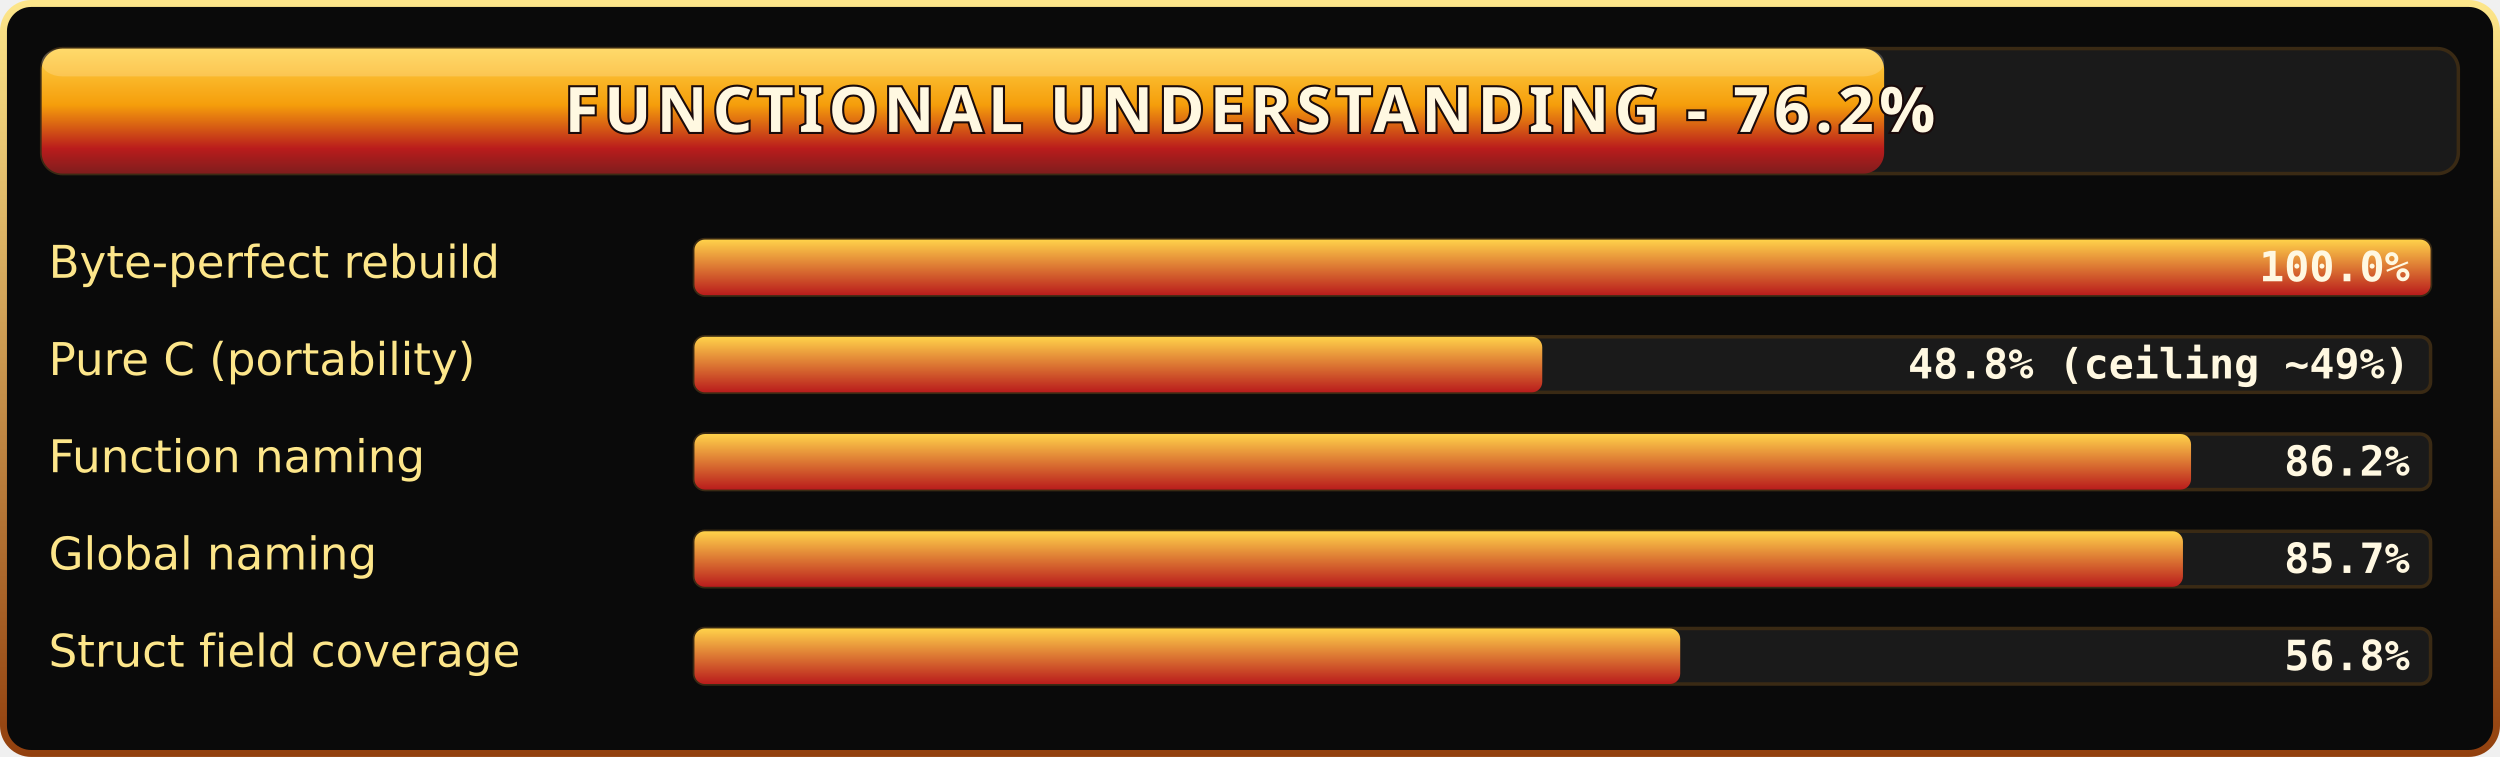
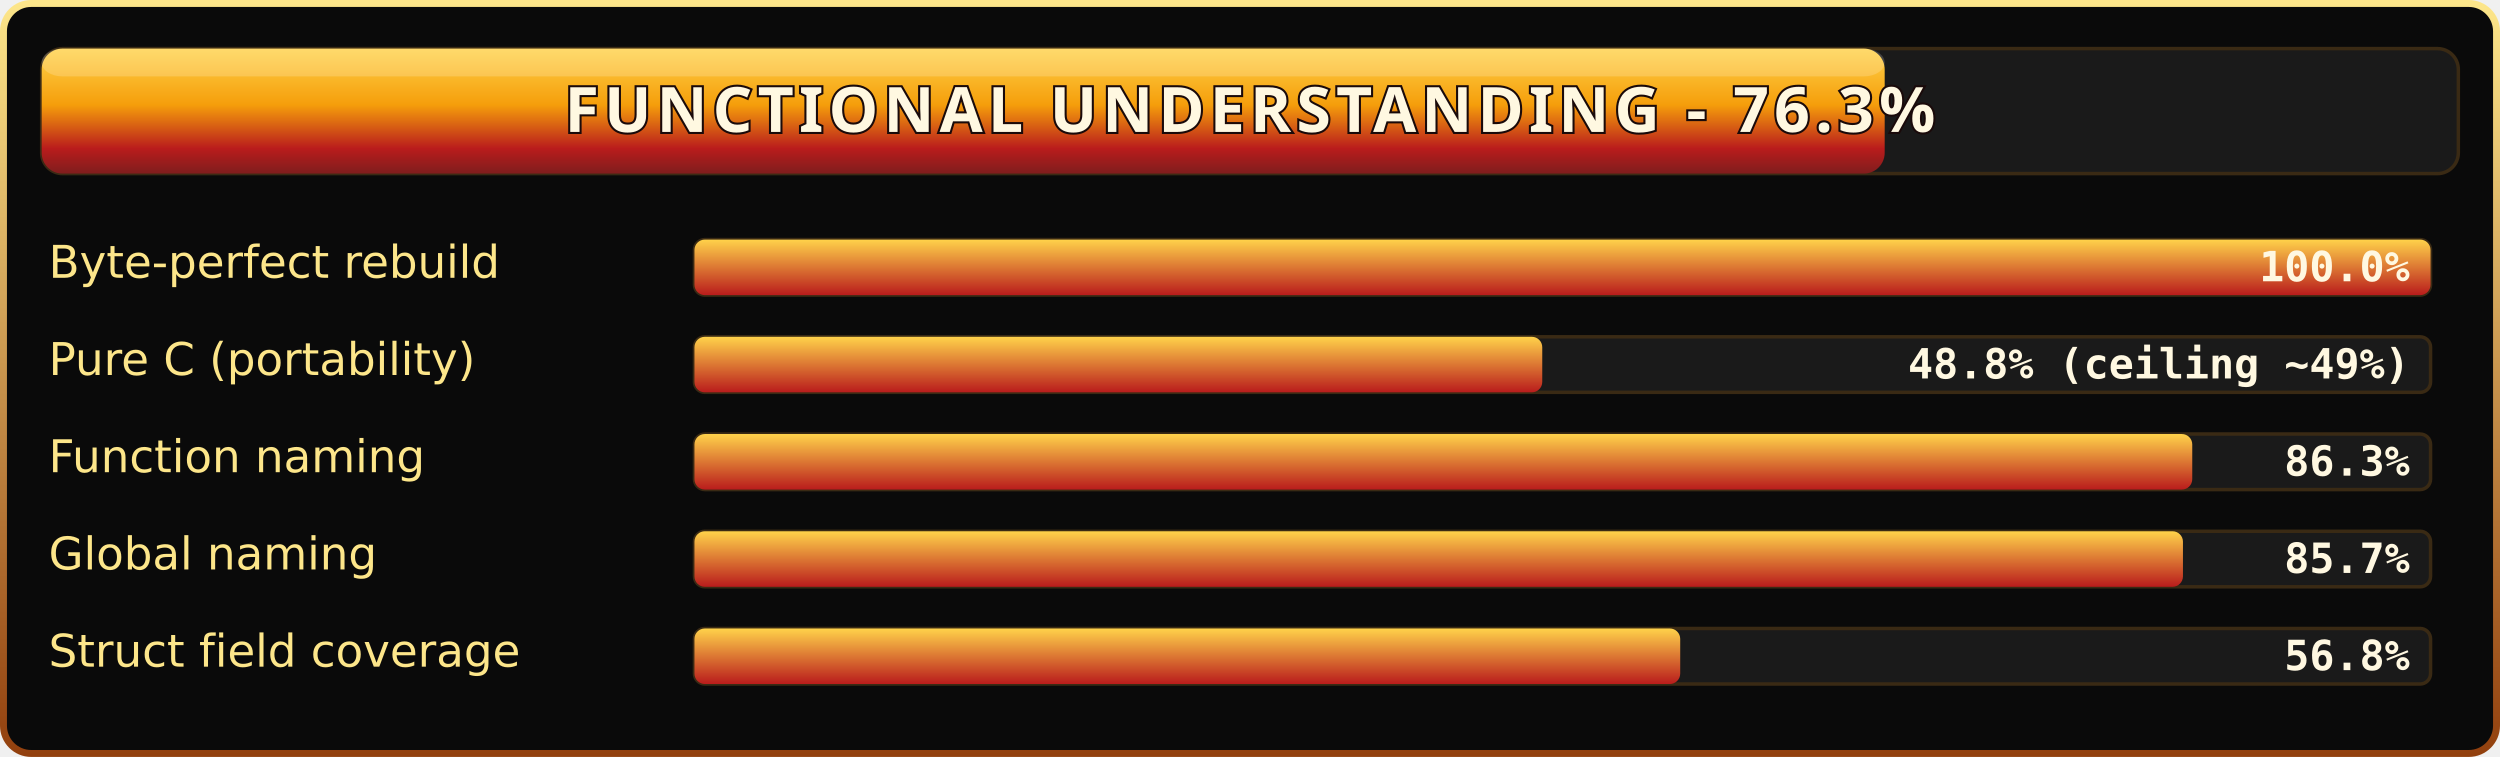
- <svg xmlns="http://www.w3.org/2000/svg" width="720" height="218" viewBox="0 0 720 218" role="img" aria-label="MK4 decomp progress 76.2%">
+ <svg xmlns="http://www.w3.org/2000/svg" width="720" height="218" viewBox="0 0 720 218" role="img" aria-label="MK4 decomp progress 76.3%">
  <defs>
    <linearGradient id="fillGrad" x1="0" y1="0" x2="0" y2="1">
      <stop offset="0%" stop-color="#ffd24a" />
      <stop offset="45%" stop-color="#f59e0b" />
      <stop offset="80%" stop-color="#b91c1c" />
      <stop offset="100%" stop-color="#7f1d1d" />
    </linearGradient>
    <linearGradient id="rowGrad" x1="0" y1="0" x2="0" y2="1">
      <stop offset="0%" stop-color="#ffd24a" />
      <stop offset="100%" stop-color="#b91c1c" />
    </linearGradient>
    <linearGradient id="borderGrad" x1="0" y1="0" x2="0" y2="1">
      <stop offset="0%" stop-color="#fde68a" />
      <stop offset="100%" stop-color="#92400e" />
    </linearGradient>
  </defs>
  <rect x="1" y="1" width="718" height="216" rx="8" ry="8" fill="#0a0a0a" stroke="url(#borderGrad)" stroke-width="2" />
  <rect x="12" y="14" width="696" height="36" rx="6" ry="6" fill="#1a1a1a" stroke="#3a2a14" stroke-width="1" />
-   <rect x="12" y="14" width="530.63" height="36" rx="6" ry="6" fill="url(#fillGrad)" />
-   <rect x="12" y="14" width="530.63" height="8" rx="6" ry="6" fill="#ffffff" opacity="0.18" />
-   <text x="360.0" y="38.0" font-family="Impact, 'Arial Black', sans-serif" font-size="18" font-weight="900" text-anchor="middle" fill="#fff8e1" stroke="#1a0a0a" stroke-width="1.2" paint-order="stroke fill" letter-spacing="1.5">FUNCTIONAL UNDERSTANDING - 76.2%</text>
+   <rect x="12" y="14" width="530.79" height="36" rx="6" ry="6" fill="url(#fillGrad)" />
+   <rect x="12" y="14" width="530.79" height="8" rx="6" ry="6" fill="#ffffff" opacity="0.18" />
+   <text x="360.0" y="38.0" font-family="Impact, 'Arial Black', sans-serif" font-size="18" font-weight="900" text-anchor="middle" fill="#fff8e1" stroke="#1a0a0a" stroke-width="1.2" paint-order="stroke fill" letter-spacing="1.5">FUNCTIONAL UNDERSTANDING - 76.3%</text>
  <text x="14" y="80" font-family="'DejaVu Sans', Verdana, sans-serif" font-size="13" fill="#fde68a">Byte-perfect rebuild</text>
  <rect x="200" y="69" width="500" height="16" rx="3" ry="3" fill="#1a1a1a" stroke="#3a2a14" stroke-width="1" />
  <rect x="200" y="69" width="500.00" height="16" rx="3" ry="3" fill="url(#rowGrad)" />
  <text x="694" y="81" font-family="'DejaVu Sans Mono', monospace" font-size="12" fill="#fff8e1" text-anchor="end" font-weight="bold">100.0%</text>
  <text x="14" y="108" font-family="'DejaVu Sans', Verdana, sans-serif" font-size="13" fill="#fde68a">Pure C (portability)</text>
  <rect x="200" y="97" width="500" height="16" rx="3" ry="3" fill="#1a1a1a" stroke="#3a2a14" stroke-width="1" />
  <rect x="200" y="97" width="244.17" height="16" rx="3" ry="3" fill="url(#rowGrad)" />
  <text x="694" y="109" font-family="'DejaVu Sans Mono', monospace" font-size="12" fill="#fff8e1" text-anchor="end" font-weight="bold">48.8% (ceiling ~49%)</text>
  <text x="14" y="136" font-family="'DejaVu Sans', Verdana, sans-serif" font-size="13" fill="#fde68a">Function naming</text>
  <rect x="200" y="125" width="500" height="16" rx="3" ry="3" fill="#1a1a1a" stroke="#3a2a14" stroke-width="1" />
-   <rect x="200" y="125" width="431.02" height="16" rx="3" ry="3" fill="url(#rowGrad)" />
-   <text x="694" y="137" font-family="'DejaVu Sans Mono', monospace" font-size="12" fill="#fff8e1" text-anchor="end" font-weight="bold">86.2%</text>
+   <rect x="200" y="125" width="431.37" height="16" rx="3" ry="3" fill="url(#rowGrad)" />
+   <text x="694" y="137" font-family="'DejaVu Sans Mono', monospace" font-size="12" fill="#fff8e1" text-anchor="end" font-weight="bold">86.3%</text>
  <text x="14" y="164" font-family="'DejaVu Sans', Verdana, sans-serif" font-size="13" fill="#fde68a">Global naming</text>
  <rect x="200" y="153" width="500" height="16" rx="3" ry="3" fill="#1a1a1a" stroke="#3a2a14" stroke-width="1" />
  <rect x="200" y="153" width="428.69" height="16" rx="3" ry="3" fill="url(#rowGrad)" />
  <text x="694" y="165" font-family="'DejaVu Sans Mono', monospace" font-size="12" fill="#fff8e1" text-anchor="end" font-weight="bold">85.7%</text>
  <text x="14" y="192" font-family="'DejaVu Sans', Verdana, sans-serif" font-size="13" fill="#fde68a">Struct field coverage</text>
  <rect x="200" y="181" width="500" height="16" rx="3" ry="3" fill="#1a1a1a" stroke="#3a2a14" stroke-width="1" />
  <rect x="200" y="181" width="283.90" height="16" rx="3" ry="3" fill="url(#rowGrad)" />
  <text x="694" y="193" font-family="'DejaVu Sans Mono', monospace" font-size="12" fill="#fff8e1" text-anchor="end" font-weight="bold">56.8%</text>
</svg>
